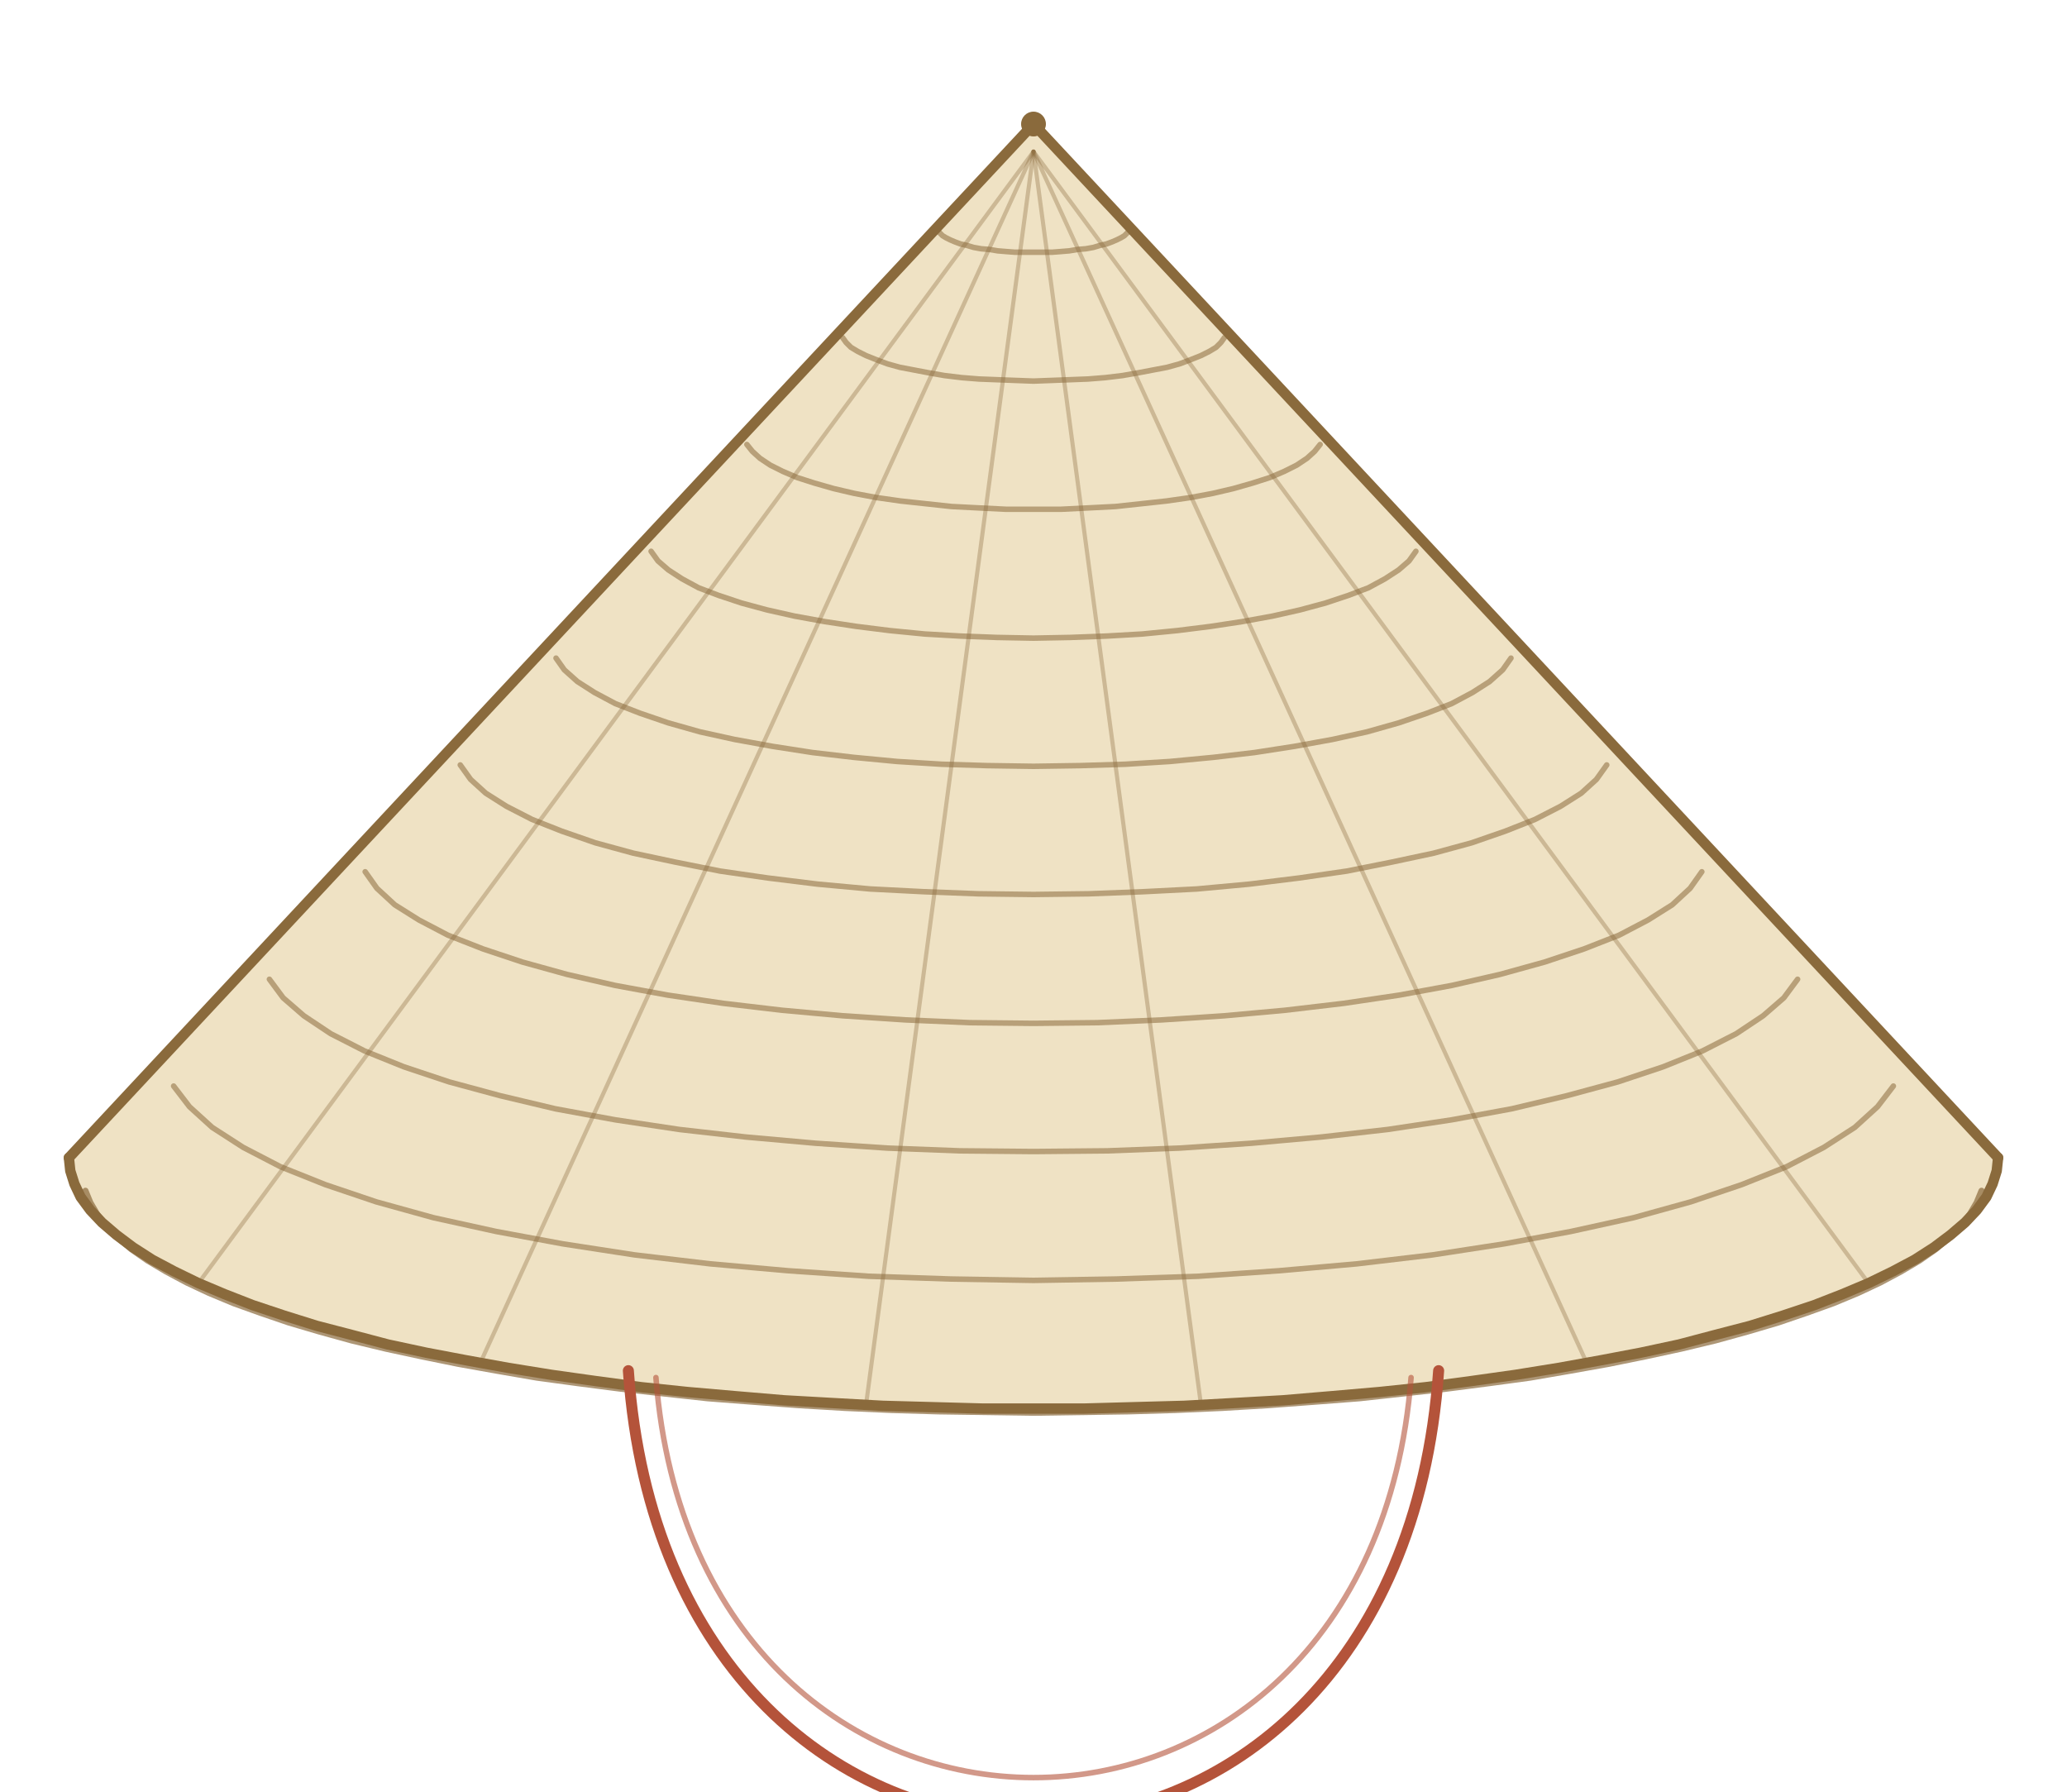
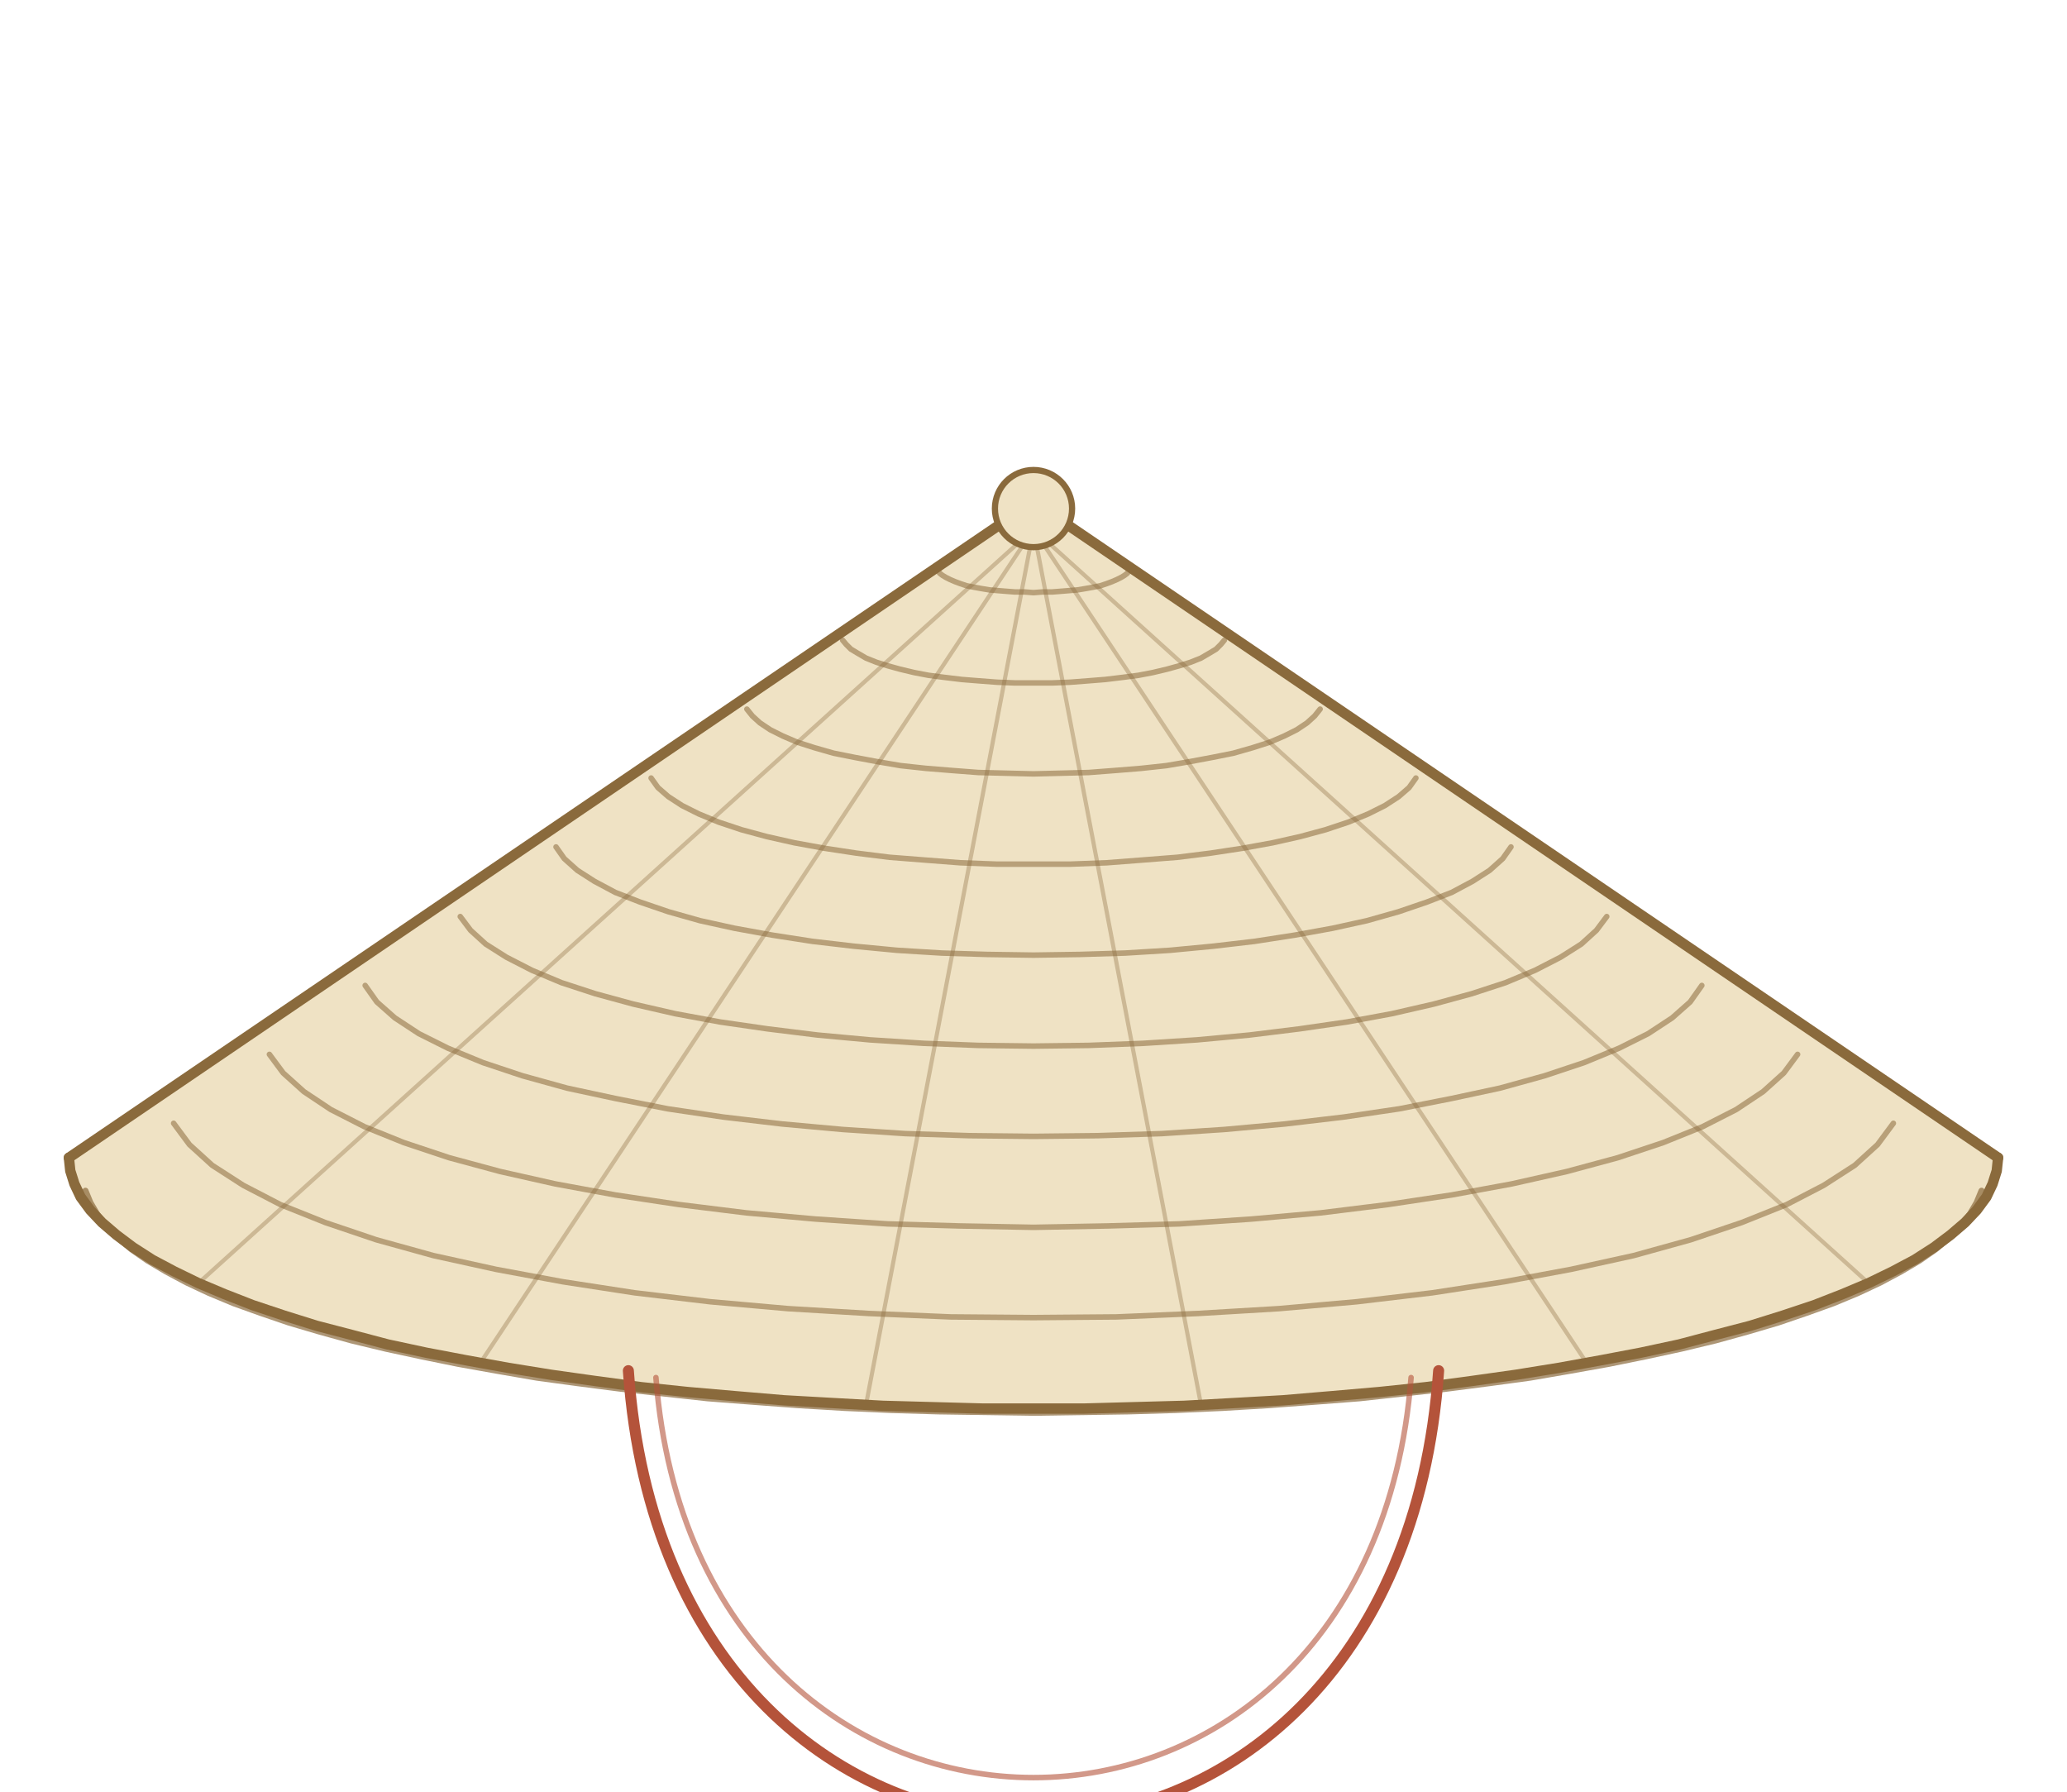
<svg xmlns="http://www.w3.org/2000/svg" viewBox="0 0 300 260" fill="none" stroke="#8a6a3c" stroke-width="1.5" stroke-linecap="round" stroke-linejoin="round">
-   <path d="M150 18 L290 168 L289.8 169.9 L289.2 171.8 L288.3 173.7 L286.9 175.6 L285.2 177.4 L283.1 179.2 L280.7 181 L277.9 182.8 L274.7 184.5 L271.2 186.2 L267.4 187.8 L263.3 189.4 L258.8 190.9 L254 192.4 L249 193.7 L243.7 195.1 L238.1 196.3 L232.3 197.4 L226.2 198.5 L220 199.5 L213.6 200.4 L206.9 201.3 L200.2 202 L193.3 202.6 L186.2 203.2 L179.1 203.6 L171.9 204 L164.6 204.2 L157.3 204.4 L150 204.4 L142.7 204.4 L135.4 204.2 L128.1 204 L120.9 203.6 L113.8 203.2 L106.7 202.6 L99.8 202 L93.1 201.3 L86.4 200.4 L80 199.5 L73.8 198.5 L67.7 197.4 L61.9 196.3 L56.3 195.1 L51 193.7 L46 192.4 L41.2 190.9 L36.7 189.4 L32.6 187.8 L28.8 186.2 L25.3 184.5 L22.1 182.8 L19.3 181 L16.9 179.2 L14.8 177.4 L13.1 175.6 L11.7 173.7 L10.8 171.8 L10.2 169.9 L10 168 L150 18 Z" fill="#efe2c4" stroke="none" />
-   <path d="M163.9 33.5 L163.6 33.8 L163.2 34.2 L162.7 34.5 L162.1 34.8 L161.4 35.1 L160.6 35.4 L159.7 35.6 L158.7 35.9 L157.6 36.1 L156.4 36.2 L155.2 36.4 L154 36.5 L152.7 36.6 L151.3 36.6 L150 36.6 L148.7 36.6 L147.3 36.6 L146 36.5 L144.8 36.4 L143.6 36.2 L142.4 36.1 L141.3 35.9 L140.3 35.6 L139.4 35.4 L138.6 35.1 L137.9 34.8 L137.3 34.5 L136.8 34.2 L136.4 33.8 L136.1 33.5" stroke-width="0.8" opacity=".55" />
-   <path d="M177.7 49 L177.2 49.7 L176.5 50.4 L175.5 51 L174.3 51.6 L172.8 52.2 L171.2 52.8 L169.4 53.3 L167.3 53.7 L165.2 54.1 L162.9 54.5 L160.4 54.8 L157.9 55 L155.3 55.1 L152.7 55.2 L150 55.3 L147.3 55.2 L144.7 55.1 L142.1 55 L139.6 54.8 L137.1 54.5 L134.8 54.1 L132.7 53.7 L130.6 53.3 L128.8 52.8 L127.2 52.2 L125.7 51.6 L124.5 51 L123.5 50.4 L122.8 49.7 L122.3 49" stroke-width="0.8" opacity=".55" />
-   <path d="M191.6 64.5 L190.8 65.5 L189.7 66.5 L188.2 67.5 L186.4 68.4 L184.3 69.3 L181.8 70.1 L179 70.9 L176 71.6 L172.8 72.2 L169.3 72.7 L165.6 73.1 L161.9 73.5 L158 73.7 L154 73.9 L150 73.9 L146 73.9 L142 73.7 L138.1 73.5 L134.4 73.1 L130.7 72.7 L127.2 72.2 L124 71.6 L121 70.9 L118.2 70.1 L115.7 69.3 L113.6 68.4 L111.8 67.5 L110.3 66.5 L109.2 65.5 L108.4 64.5" stroke-width="0.8" opacity=".55" />
-   <path d="M205.5 80 L204.5 81.4 L203 82.7 L201 84 L198.6 85.3 L195.7 86.4 L192.4 87.5 L188.7 88.5 L184.7 89.4 L180.3 90.2 L175.7 90.9 L170.9 91.5 L165.8 92 L160.6 92.3 L155.3 92.5 L150 92.6 L144.7 92.5 L139.4 92.3 L134.2 92 L129.1 91.5 L124.3 90.9 L119.7 90.2 L115.3 89.4 L111.3 88.5 L107.6 87.5 L104.3 86.4 L101.4 85.3 L99 84 L97 82.7 L95.5 81.4 L94.5 80" stroke-width="0.8" opacity=".55" />
-   <path d="M219.3 95.5 L218.1 97.2 L216.2 98.9 L213.7 100.5 L210.7 102.1 L207.1 103.5 L203 104.9 L198.4 106.2 L193.4 107.3 L187.9 108.3 L182.1 109.2 L176.1 109.9 L169.8 110.5 L163.3 110.9 L156.7 111.1 L150 111.2 L143.3 111.1 L136.7 110.9 L130.2 110.5 L123.9 109.9 L117.9 109.2 L112.1 108.3 L106.6 107.3 L101.6 106.2 L97 104.9 L92.9 103.5 L89.3 102.1 L86.3 100.5 L83.8 98.9 L81.9 97.2 L80.7 95.5" stroke-width="0.8" opacity=".55" />
-   <path d="M233.2 111 L231.7 113.1 L229.5 115.1 L226.5 117 L222.8 118.9 L218.5 120.6 L213.6 122.3 L208.1 123.8 L202 125.1 L195.5 126.4 L188.6 127.4 L181.3 128.3 L173.7 129 L165.9 129.4 L158 129.7 L150 129.8 L142 129.7 L134.1 129.4 L126.3 129 L118.7 128.3 L111.4 127.4 L104.5 126.4 L98 125.1 L91.9 123.8 L86.4 122.3 L81.5 120.6 L77.2 118.9 L73.5 117 L70.5 115.1 L68.3 113.1 L66.8 111" stroke-width="0.8" opacity=".55" />
-   <path d="M247 126.5 L245.3 128.9 L242.7 131.3 L239.2 133.5 L235 135.7 L229.9 137.7 L224.2 139.6 L217.7 141.4 L210.7 143 L203.1 144.4 L195 145.6 L186.5 146.6 L177.7 147.4 L168.6 148 L159.3 148.4 L150 148.5 L140.7 148.4 L131.4 148 L122.3 147.4 L113.5 146.6 L105 145.6 L96.9 144.4 L89.3 143 L82.3 141.4 L75.8 139.6 L70.1 137.7 L65 135.7 L60.8 133.5 L57.3 131.3 L54.7 128.9 L53 126.5" stroke-width="0.8" opacity=".55" />
-   <path d="M260.9 142.1 L258.9 144.8 L255.9 147.4 L252 150 L247.1 152.5 L241.4 154.8 L234.8 157 L227.4 159 L219.4 160.9 L210.7 162.5 L201.4 163.9 L191.7 165 L181.6 165.9 L171.2 166.6 L160.7 167 L150 167.1 L139.3 167 L128.8 166.6 L118.4 165.9 L108.3 165 L98.6 163.9 L89.3 162.5 L80.6 160.9 L72.6 159 L65.2 157 L58.6 154.8 L52.9 152.5 L48 150 L44.1 147.4 L41.1 144.8 L39.1 142.1" stroke-width="0.8" opacity=".55" />
-   <path d="M274.8 157.6 L272.5 160.6 L269.2 163.6 L264.7 166.5 L259.3 169.3 L252.8 171.9 L245.4 174.4 L237.1 176.7 L228 178.7 L218.3 180.5 L207.9 182.1 L196.9 183.4 L185.6 184.4 L173.9 185.2 L162 185.6 L150 185.8 L138 185.6 L126.1 185.2 L114.4 184.4 L103.1 183.4 L92.1 182.1 L81.7 180.5 L72 178.7 L62.9 176.7 L54.6 174.4 L47.2 171.9 L40.7 169.3 L35.3 166.5 L30.8 163.6 L27.5 160.6 L25.2 157.6" stroke-width="0.8" opacity=".55" />
-   <path d="M150 22 L271.2 186.2" stroke-width="0.6" opacity=".35" />
-   <path d="M150 22 L230.3 197.8" stroke-width="0.6" opacity=".35" />
-   <path d="M150 22 L174.3 203.8" stroke-width="0.6" opacity=".35" />
-   <path d="M150 22 L125.7 203.8" stroke-width="0.6" opacity=".35" />
-   <path d="M150 22 L69.7 197.8" stroke-width="0.6" opacity=".35" />
-   <path d="M150 22 L28.8 186.2" stroke-width="0.6" opacity=".35" />
-   <path d="M150 18 L10 168 M150 18 L290 168" />
+   <path d="M150 72.8 L290 168 L289.8 169.9 L289.2 171.8 L288.3 173.7 L286.9 175.6 L285.2 177.4 L283.1 179.2 L280.7 181 L277.9 182.8 L274.7 184.5 L271.2 186.2 L267.4 187.8 L263.3 189.4 L258.8 190.9 L254 192.4 L249 193.7 L243.7 195.1 L238.1 196.3 L232.3 197.4 L226.2 198.5 L220 199.5 L213.6 200.4 L206.9 201.3 L200.2 202 L193.3 202.6 L186.2 203.2 L179.1 203.6 L171.9 204 L164.6 204.2 L157.3 204.4 L150 204.4 L142.7 204.4 L135.4 204.2 L128.1 204 L120.9 203.6 L113.8 203.2 L106.7 202.6 L99.8 202 L93.1 201.3 L86.4 200.4 L80 199.5 L73.8 198.5 L67.7 197.4 L61.9 196.3 L56.3 195.1 L51 193.7 L46 192.4 L41.2 190.9 L36.7 189.4 L32.6 187.8 L28.8 186.2 L25.3 184.5 L22.1 182.8 L19.3 181 L16.9 179.2 L14.8 177.4 L13.1 175.6 L11.7 173.7 L10.8 171.8 L10.2 169.9 L10 168 L150 72.8 Z" fill="#efe2c4" stroke="none" />
+   <path d="M163.9 82.8 L163.6 83.2 L163.2 83.5 L162.7 83.8 L162.1 84.1 L161.4 84.4 L160.6 84.7 L159.7 85 L158.7 85.2 L157.6 85.4 L156.4 85.6 L155.2 85.7 L154 85.8 L152.7 85.9 L151.3 85.9 L150 86 L148.7 85.9 L147.3 85.9 L146 85.8 L144.8 85.7 L143.6 85.6 L142.4 85.4 L141.3 85.2 L140.3 85 L139.4 84.7 L138.6 84.4 L137.9 84.1 L137.3 83.8 L136.8 83.5 L136.4 83.2 L136.1 82.8" stroke-width="0.8" opacity=".55" />
+   <path d="M177.7 92.9 L177.2 93.5 L176.5 94.2 L175.5 94.8 L174.3 95.5 L172.8 96.1 L171.2 96.6 L169.4 97.1 L167.3 97.6 L165.2 98 L162.9 98.3 L160.4 98.6 L157.9 98.8 L155.3 99 L152.7 99.1 L150 99.1 L147.3 99.1 L144.7 99 L142.1 98.8 L139.6 98.6 L137.1 98.3 L134.8 98 L132.7 97.6 L130.6 97.1 L128.8 96.6 L127.2 96.1 L125.7 95.5 L124.5 94.8 L123.5 94.2 L122.8 93.5 L122.3 92.9" stroke-width="0.8" opacity=".55" />
+   <path d="M191.6 102.9 L190.8 103.9 L189.7 104.9 L188.2 105.9 L186.4 106.8 L184.3 107.7 L181.8 108.5 L179 109.3 L176 109.9 L172.8 110.5 L169.3 111.1 L165.6 111.5 L161.9 111.8 L158 112.1 L154 112.2 L150 112.3 L146 112.2 L142 112.1 L138.1 111.8 L134.4 111.5 L130.7 111.1 L127.2 110.5 L124 109.9 L121 109.3 L118.2 108.5 L115.7 107.7 L113.6 106.8 L111.8 105.9 L110.3 104.9 L109.2 103.9 L108.4 102.9" stroke-width="0.8" opacity=".55" />
+   <path d="M205.5 112.9 L204.5 114.3 L203 115.6 L201 116.9 L198.6 118.1 L195.7 119.3 L192.4 120.4 L188.7 121.4 L184.7 122.3 L180.3 123.1 L175.7 123.8 L170.9 124.4 L165.8 124.8 L160.6 125.2 L155.3 125.4 L150 125.4 L144.7 125.4 L139.4 125.2 L134.2 124.8 L129.1 124.4 L124.3 123.8 L119.7 123.1 L115.3 122.3 L111.3 121.4 L107.6 120.4 L104.3 119.3 L101.4 118.1 L99 116.9 L97 115.6 L95.5 114.3 L94.5 112.9" stroke-width="0.8" opacity=".55" />
+   <path d="M219.3 122.9 L218.1 124.6 L216.2 126.3 L213.7 127.9 L210.7 129.5 L207.1 130.9 L203 132.3 L198.4 133.6 L193.4 134.7 L187.9 135.7 L182.1 136.6 L176.1 137.3 L169.8 137.9 L163.3 138.3 L156.7 138.5 L150 138.6 L143.3 138.5 L136.7 138.3 L130.2 137.9 L123.9 137.3 L117.9 136.6 L112.1 135.7 L106.6 134.7 L101.6 133.6 L97 132.3 L92.9 130.9 L89.3 129.5 L86.3 127.9 L83.8 126.3 L81.9 124.6 L80.7 122.9" stroke-width="0.8" opacity=".55" />
+   <path d="M233.2 133 L231.7 135 L229.5 137 L226.5 138.9 L222.8 140.8 L218.5 142.6 L213.6 144.2 L208.1 145.7 L202 147.1 L195.5 148.3 L188.6 149.3 L181.3 150.2 L173.7 150.9 L165.9 151.4 L158 151.7 L150 151.8 L142 151.7 L134.1 151.4 L126.3 150.9 L118.7 150.2 L111.4 149.3 L104.5 148.3 L98 147.1 L91.9 145.7 L86.4 144.2 L81.5 142.6 L77.2 140.8 L73.5 138.9 L70.5 137 L68.3 135 L66.8 133" stroke-width="0.8" opacity=".55" />
+   <path d="M247 143 L245.3 145.4 L242.7 147.7 L239.2 150 L235 152.1 L229.9 154.2 L224.2 156.1 L217.7 157.9 L210.7 159.4 L203.1 160.9 L195 162.1 L186.5 163.1 L177.7 163.9 L168.6 164.5 L159.3 164.8 L150 164.9 L140.7 164.8 L131.4 164.5 L122.3 163.9 L113.5 163.1 L105 162.1 L96.9 160.9 L89.3 159.4 L82.3 157.9 L75.8 156.1 L70.1 154.2 L65 152.1 L60.8 150 L57.3 147.7 L54.7 145.4 L53 143" stroke-width="0.8" opacity=".55" />
+   <path d="M260.9 153 L258.9 155.7 L255.9 158.4 L252 161 L247.1 163.5 L241.4 165.8 L234.8 168 L227.4 170 L219.4 171.8 L210.7 173.4 L201.4 174.8 L191.7 176 L181.6 176.9 L171.2 177.6 L160.7 177.9 L150 178.1 L139.3 177.9 L128.8 177.6 L118.4 176.9 L108.3 176 L98.6 174.8 L89.3 173.4 L80.6 171.8 L72.6 170 L65.2 168 L58.6 165.8 L52.9 163.5 L48 161 L44.1 158.4 L41.1 155.7 L39.1 153" stroke-width="0.8" opacity=".55" />
+   <path d="M274.8 163 L272.5 166.1 L269.2 169.1 L264.7 172 L259.3 174.8 L252.8 177.4 L245.4 179.9 L237.1 182.2 L228 184.2 L218.3 186 L207.9 187.6 L196.9 188.9 L185.6 189.9 L173.9 190.6 L162 191.1 L150 191.2 L138 191.1 L126.1 190.6 L114.4 189.9 L103.1 188.9 L92.1 187.6 L81.7 186 L72 184.2 L62.9 182.2 L54.6 179.9 L47.2 177.4 L40.7 174.8 L35.3 172 L30.8 169.1 L27.5 166.1 L25.2 163" stroke-width="0.8" opacity=".55" />
+   <path d="M150 76.8 L271.2 186.2" stroke-width="0.6" opacity=".35" />
+   <path d="M150 76.8 L230.3 197.8" stroke-width="0.6" opacity=".35" />
+   <path d="M150 76.8 L174.3 203.8" stroke-width="0.6" opacity=".35" />
+   <path d="M150 76.8 L125.7 203.8" stroke-width="0.6" opacity=".35" />
+   <path d="M150 76.8 L69.7 197.8" stroke-width="0.6" opacity=".35" />
+   <path d="M150 76.8 L28.8 186.2" stroke-width="0.6" opacity=".35" />
+   <path d="M150 72.8 L10 168 M150 72.8 L290 168" />
  <path d="M290 168 L289.8 169.9 L289.2 171.8 L288.3 173.7 L286.9 175.6 L285.2 177.4 L283.1 179.2 L280.7 181 L277.9 182.8 L274.7 184.5 L271.2 186.2 L267.4 187.8 L263.3 189.4 L258.8 190.9 L254 192.4 L249 193.7 L243.7 195.1 L238.1 196.3 L232.3 197.4 L226.2 198.5 L220 199.5 L213.6 200.4 L206.9 201.3 L200.2 202 L193.3 202.6 L186.2 203.2 L179.1 203.6 L171.9 204 L164.6 204.2 L157.3 204.4 L150 204.4 L142.7 204.4 L135.4 204.2 L128.1 204 L120.9 203.6 L113.8 203.2 L106.7 202.6 L99.8 202 L93.1 201.3 L86.4 200.4 L80 199.5 L73.8 198.5 L67.7 197.4 L61.9 196.3 L56.3 195.1 L51 193.7 L46 192.4 L41.2 190.9 L36.7 189.4 L32.6 187.8 L28.8 186.2 L25.3 184.5 L22.1 182.8 L19.3 181 L16.9 179.2 L14.8 177.4 L13.1 175.6 L11.7 173.7 L10.8 171.8 L10.2 169.9 L10 168" />
  <path d="M287.6 172.8 L286.9 174.5 L285.9 176.2 L284.6 177.9 L282.9 179.6 L280.9 181.3 L278.6 182.9 L275.9 184.5 L272.9 186.1 L269.7 187.6 L266.1 189.1 L262.2 190.5 L258.1 191.9 L253.7 193.2 L249 194.5 L244 195.7 L238.9 196.8 L233.5 197.9 L227.9 198.9 L222.1 199.9 L216.2 200.7 L210 201.5 L203.7 202.2 L197.3 202.9 L190.8 203.4 L184.1 203.9 L177.4 204.3 L170.6 204.6 L163.8 204.8 L156.9 204.9 L150 205 L143.1 204.9 L136.2 204.8 L129.4 204.6 L122.6 204.3 L115.9 203.9 L109.2 203.4 L102.7 202.9 L96.3 202.2 L90 201.5 L83.8 200.7 L77.9 199.9 L72.1 198.9 L66.5 197.9 L61.1 196.8 L56 195.7 L51 194.5 L46.3 193.2 L41.9 191.9 L37.8 190.5 L33.9 189.1 L30.3 187.6 L27.1 186.1 L24.1 184.5 L21.4 182.9 L19.1 181.3 L17.1 179.6 L15.4 177.9 L14.1 176.2 L13.1 174.5 L12.4 172.8" stroke-width="0.9" opacity=".7" />
-   <circle cx="150" cy="18" r="1.8" fill="#8a6a3c" stroke="none" />
+   <circle cx="150" cy="73.8" r="5.6" fill="#efe2c4" stroke-width="0.9" />
  <path d="M91.2 198.9 C 97.2 285.7, 202.8 285.7, 208.8 198.9" stroke="#b4533a" stroke-width="1.6" />
  <path d="M95.2 199.9 C 101.2 277.3, 198.8 277.3, 204.8 199.9" stroke="#b4533a" stroke-width="0.8" opacity=".6" />
</svg>
